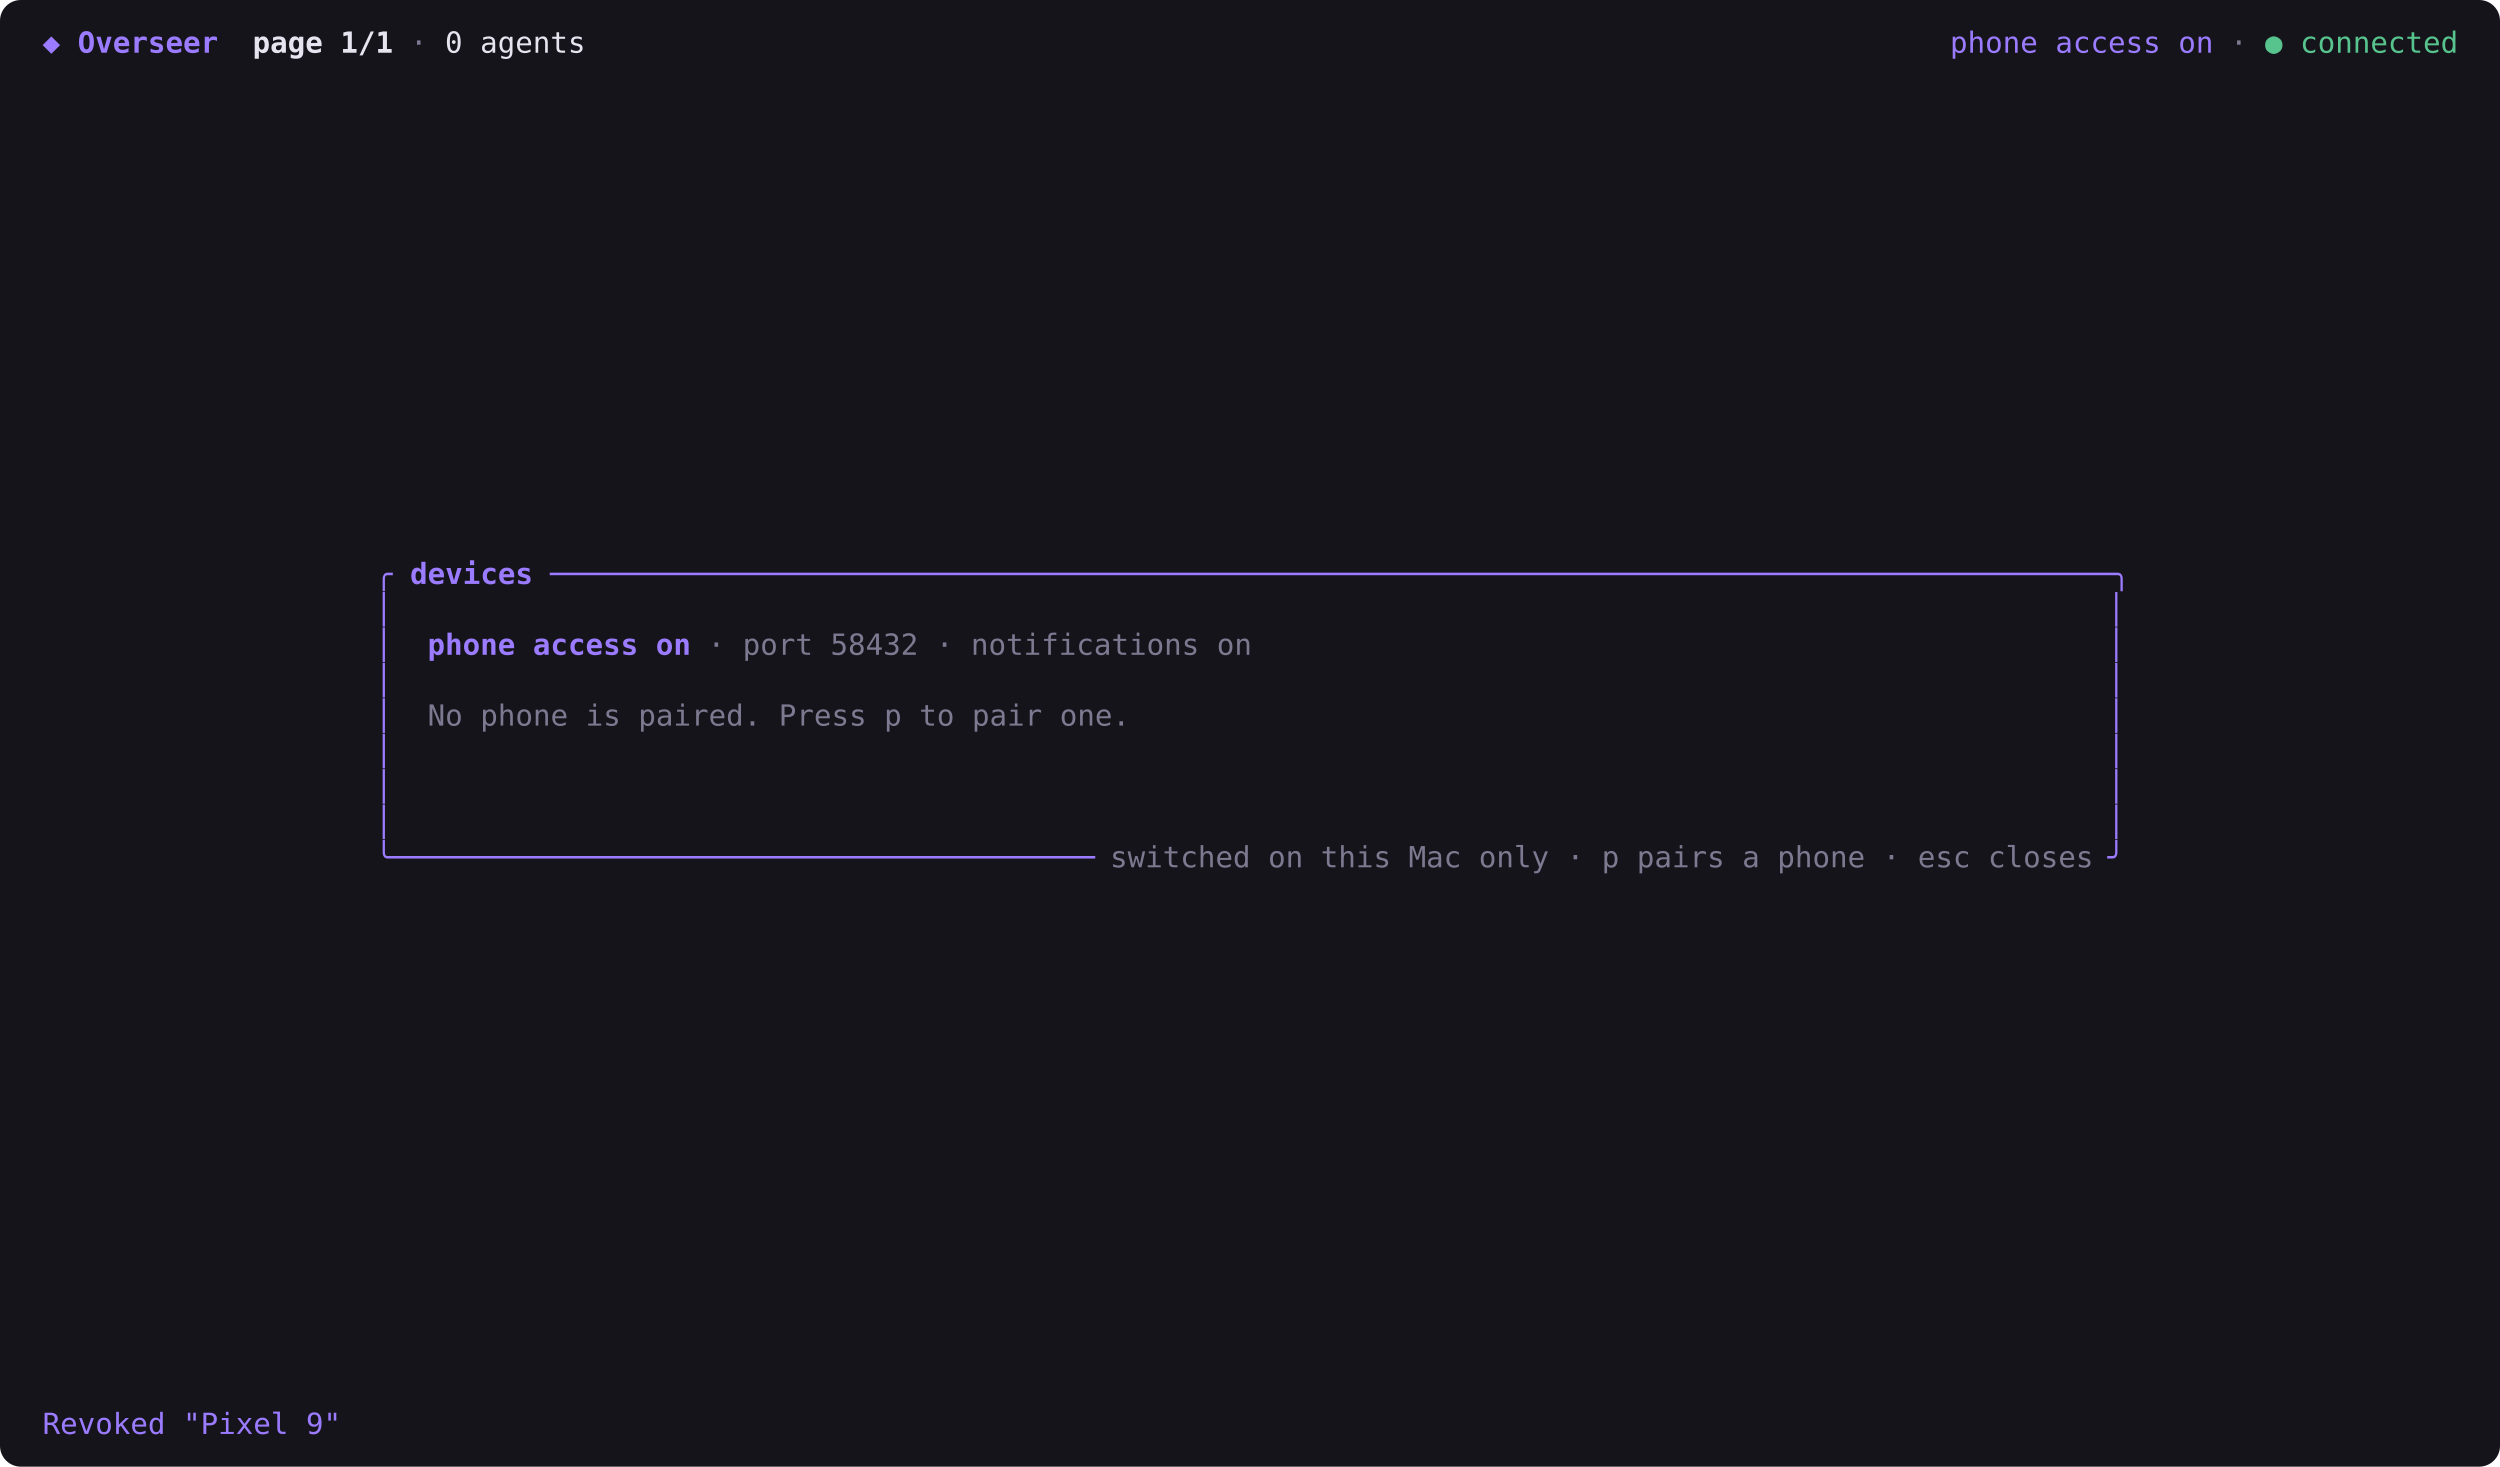
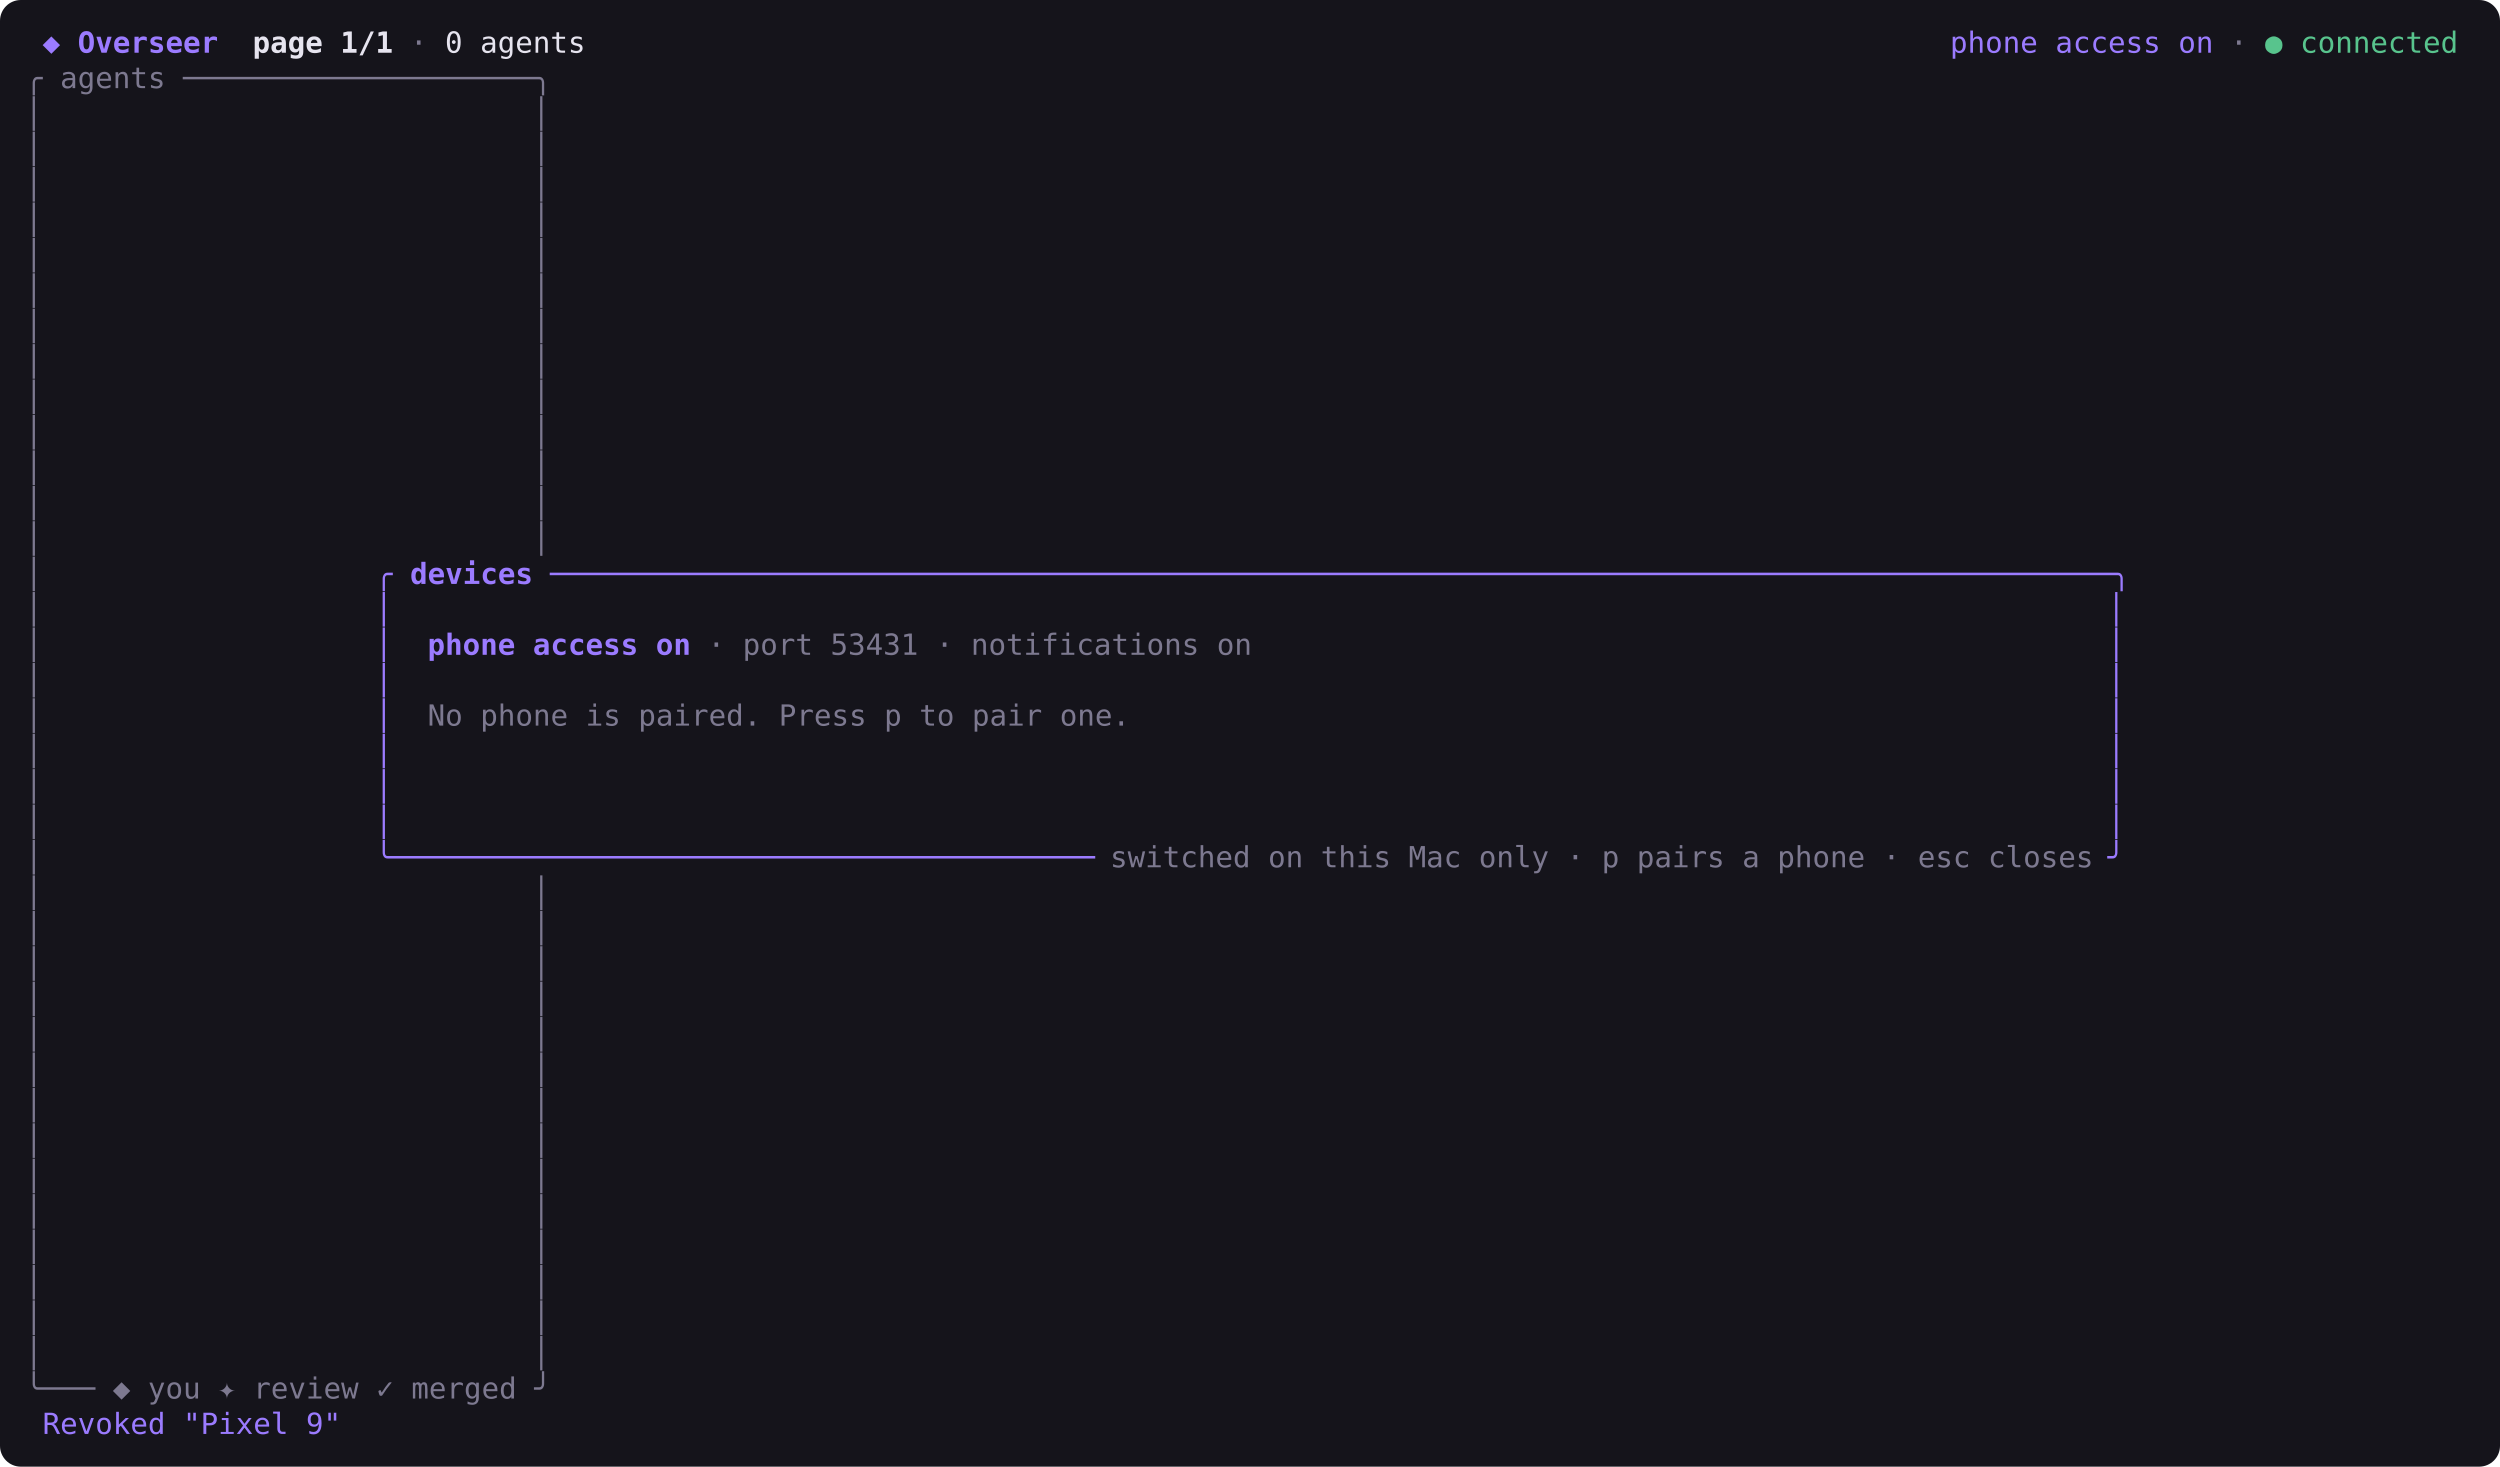
<svg xmlns="http://www.w3.org/2000/svg" width="1200" height="704" viewBox="0 0 1200 704">
  <rect width="100%" height="100%" rx="10" fill="#15141b" />
  <g font-family="ui-monospace, SFMono-Regular, Menlo, monospace" font-size="14">
    <text x="12.0" y="25.3" textLength="100.8" lengthAdjust="spacingAndGlyphs" fill="#9b7bff" font-weight="700" xml:space="preserve"> ◆ Overseer </text>
    <text x="112.8" y="25.3" textLength="84.0" lengthAdjust="spacingAndGlyphs" fill="#e6e4ef" font-weight="700" xml:space="preserve"> page 1/1 </text>
    <text x="196.8" y="25.3" textLength="16.8" lengthAdjust="spacingAndGlyphs" fill="#7d7990" xml:space="preserve">· </text>
    <text x="213.6" y="25.3" textLength="722.4" lengthAdjust="spacingAndGlyphs" fill="#e6e4ef" xml:space="preserve">0 agents                                                                              </text>
    <text x="936.0" y="25.3" textLength="126.0" lengthAdjust="spacingAndGlyphs" fill="#9b7bff" xml:space="preserve">phone access on</text>
    <text x="1062.0" y="25.3" textLength="25.2" lengthAdjust="spacingAndGlyphs" fill="#7d7990" xml:space="preserve"> · </text>
    <text x="1087.2" y="25.3" textLength="100.8" lengthAdjust="spacingAndGlyphs" fill="#58c48d" xml:space="preserve">● connected </text>
+     <text x="12.0" y="42.3" textLength="252.0" lengthAdjust="spacingAndGlyphs" fill="#7d7990" xml:space="preserve">╭ agents ────────────────────╮</text>
+     <text x="12.0" y="59.3" textLength="8.4" lengthAdjust="spacingAndGlyphs" fill="#7d7990" xml:space="preserve">│</text>
+     <text x="255.6" y="59.3" textLength="8.4" lengthAdjust="spacingAndGlyphs" fill="#7d7990" xml:space="preserve">│</text>
+     <text x="12.0" y="76.3" textLength="8.4" lengthAdjust="spacingAndGlyphs" fill="#7d7990" xml:space="preserve">│</text>
+     <text x="255.6" y="76.3" textLength="8.4" lengthAdjust="spacingAndGlyphs" fill="#7d7990" xml:space="preserve">│</text>
+     <text x="12.0" y="93.3" textLength="8.4" lengthAdjust="spacingAndGlyphs" fill="#7d7990" xml:space="preserve">│</text>
+     <text x="255.6" y="93.3" textLength="8.4" lengthAdjust="spacingAndGlyphs" fill="#7d7990" xml:space="preserve">│</text>
+     <text x="12.0" y="110.3" textLength="8.4" lengthAdjust="spacingAndGlyphs" fill="#7d7990" xml:space="preserve">│</text>
+     <text x="255.6" y="110.3" textLength="8.4" lengthAdjust="spacingAndGlyphs" fill="#7d7990" xml:space="preserve">│</text>
+     <text x="12.0" y="127.3" textLength="8.4" lengthAdjust="spacingAndGlyphs" fill="#7d7990" xml:space="preserve">│</text>
+     <text x="255.6" y="127.3" textLength="8.4" lengthAdjust="spacingAndGlyphs" fill="#7d7990" xml:space="preserve">│</text>
+     <text x="12.0" y="144.3" textLength="8.4" lengthAdjust="spacingAndGlyphs" fill="#7d7990" xml:space="preserve">│</text>
+     <text x="255.6" y="144.3" textLength="8.4" lengthAdjust="spacingAndGlyphs" fill="#7d7990" xml:space="preserve">│</text>
+     <text x="12.0" y="161.3" textLength="8.4" lengthAdjust="spacingAndGlyphs" fill="#7d7990" xml:space="preserve">│</text>
+     <text x="255.6" y="161.3" textLength="8.4" lengthAdjust="spacingAndGlyphs" fill="#7d7990" xml:space="preserve">│</text>
+     <text x="12.0" y="178.3" textLength="8.4" lengthAdjust="spacingAndGlyphs" fill="#7d7990" xml:space="preserve">│</text>
+     <text x="255.6" y="178.3" textLength="8.4" lengthAdjust="spacingAndGlyphs" fill="#7d7990" xml:space="preserve">│</text>
+     <text x="12.0" y="195.3" textLength="8.4" lengthAdjust="spacingAndGlyphs" fill="#7d7990" xml:space="preserve">│</text>
+     <text x="255.6" y="195.3" textLength="8.4" lengthAdjust="spacingAndGlyphs" fill="#7d7990" xml:space="preserve">│</text>
+     <text x="12.0" y="212.3" textLength="8.4" lengthAdjust="spacingAndGlyphs" fill="#7d7990" xml:space="preserve">│</text>
+     <text x="255.6" y="212.3" textLength="8.4" lengthAdjust="spacingAndGlyphs" fill="#7d7990" xml:space="preserve">│</text>
+     <text x="12.0" y="229.3" textLength="8.4" lengthAdjust="spacingAndGlyphs" fill="#7d7990" xml:space="preserve">│</text>
+     <text x="255.6" y="229.3" textLength="8.4" lengthAdjust="spacingAndGlyphs" fill="#7d7990" xml:space="preserve">│</text>
+     <text x="12.0" y="246.3" textLength="8.4" lengthAdjust="spacingAndGlyphs" fill="#7d7990" xml:space="preserve">│</text>
+     <text x="255.6" y="246.3" textLength="8.4" lengthAdjust="spacingAndGlyphs" fill="#7d7990" xml:space="preserve">│</text>
+     <text x="12.0" y="263.3" textLength="8.4" lengthAdjust="spacingAndGlyphs" fill="#7d7990" xml:space="preserve">│</text>
+     <text x="255.6" y="263.3" textLength="8.4" lengthAdjust="spacingAndGlyphs" fill="#7d7990" xml:space="preserve">│</text>
+     <text x="12.0" y="280.3" textLength="8.4" lengthAdjust="spacingAndGlyphs" fill="#7d7990" xml:space="preserve">│</text>
    <text x="180.0" y="280.3" textLength="8.4" lengthAdjust="spacingAndGlyphs" fill="#9b7bff" xml:space="preserve">╭</text>
    <text x="188.4" y="280.3" textLength="75.6" lengthAdjust="spacingAndGlyphs" fill="#9b7bff" font-weight="700" xml:space="preserve"> devices </text>
    <text x="264.0" y="280.3" textLength="756.0" lengthAdjust="spacingAndGlyphs" fill="#9b7bff" xml:space="preserve">─────────────────────────────────────────────────────────────────────────────────────────╮</text>
+     <text x="12.0" y="297.3" textLength="8.4" lengthAdjust="spacingAndGlyphs" fill="#7d7990" xml:space="preserve">│</text>
    <text x="180.0" y="297.3" textLength="8.4" lengthAdjust="spacingAndGlyphs" fill="#9b7bff" xml:space="preserve">│</text>
    <text x="1011.6" y="297.3" textLength="8.4" lengthAdjust="spacingAndGlyphs" fill="#9b7bff" xml:space="preserve">│</text>
+     <text x="12.0" y="314.3" textLength="8.4" lengthAdjust="spacingAndGlyphs" fill="#7d7990" xml:space="preserve">│</text>
    <text x="180.0" y="314.3" textLength="8.4" lengthAdjust="spacingAndGlyphs" fill="#9b7bff" xml:space="preserve">│</text>
    <text x="205.2" y="314.3" textLength="126.0" lengthAdjust="spacingAndGlyphs" fill="#9b7bff" font-weight="700" xml:space="preserve">phone access on</text>
-     <text x="331.2" y="314.3" textLength="268.8" lengthAdjust="spacingAndGlyphs" fill="#7d7990" xml:space="preserve"> · port 58432 · notifications on</text>
+     <text x="331.2" y="314.3" textLength="268.8" lengthAdjust="spacingAndGlyphs" fill="#7d7990" xml:space="preserve"> · port 53431 · notifications on</text>
    <text x="1011.6" y="314.3" textLength="8.4" lengthAdjust="spacingAndGlyphs" fill="#9b7bff" xml:space="preserve">│</text>
+     <text x="12.0" y="331.3" textLength="8.4" lengthAdjust="spacingAndGlyphs" fill="#7d7990" xml:space="preserve">│</text>
    <text x="180.0" y="331.3" textLength="8.4" lengthAdjust="spacingAndGlyphs" fill="#9b7bff" xml:space="preserve">│</text>
    <text x="1011.6" y="331.3" textLength="8.4" lengthAdjust="spacingAndGlyphs" fill="#9b7bff" xml:space="preserve">│</text>
+     <text x="12.0" y="348.3" textLength="8.4" lengthAdjust="spacingAndGlyphs" fill="#7d7990" xml:space="preserve">│</text>
    <text x="180.0" y="348.3" textLength="8.4" lengthAdjust="spacingAndGlyphs" fill="#9b7bff" xml:space="preserve">│</text>
    <text x="188.4" y="348.3" textLength="352.8" lengthAdjust="spacingAndGlyphs" fill="#7d7990" xml:space="preserve">  No phone is paired. Press p to pair one.</text>
    <text x="1011.6" y="348.3" textLength="8.4" lengthAdjust="spacingAndGlyphs" fill="#9b7bff" xml:space="preserve">│</text>
+     <text x="12.0" y="365.3" textLength="8.4" lengthAdjust="spacingAndGlyphs" fill="#7d7990" xml:space="preserve">│</text>
    <text x="180.0" y="365.3" textLength="8.4" lengthAdjust="spacingAndGlyphs" fill="#9b7bff" xml:space="preserve">│</text>
    <text x="1011.6" y="365.3" textLength="8.4" lengthAdjust="spacingAndGlyphs" fill="#9b7bff" xml:space="preserve">│</text>
+     <text x="12.0" y="382.3" textLength="8.4" lengthAdjust="spacingAndGlyphs" fill="#7d7990" xml:space="preserve">│</text>
    <text x="180.0" y="382.3" textLength="8.4" lengthAdjust="spacingAndGlyphs" fill="#9b7bff" xml:space="preserve">│</text>
    <text x="1011.6" y="382.3" textLength="8.4" lengthAdjust="spacingAndGlyphs" fill="#9b7bff" xml:space="preserve">│</text>
+     <text x="12.0" y="399.3" textLength="8.4" lengthAdjust="spacingAndGlyphs" fill="#7d7990" xml:space="preserve">│</text>
    <text x="180.0" y="399.3" textLength="8.4" lengthAdjust="spacingAndGlyphs" fill="#9b7bff" xml:space="preserve">│</text>
    <text x="1011.6" y="399.3" textLength="8.4" lengthAdjust="spacingAndGlyphs" fill="#9b7bff" xml:space="preserve">│</text>
+     <text x="12.0" y="416.3" textLength="8.4" lengthAdjust="spacingAndGlyphs" fill="#7d7990" xml:space="preserve">│</text>
    <text x="180.0" y="416.3" textLength="344.4" lengthAdjust="spacingAndGlyphs" fill="#9b7bff" xml:space="preserve">╰────────────────────────────────────────</text>
    <text x="524.4" y="416.3" textLength="487.2" lengthAdjust="spacingAndGlyphs" fill="#7d7990" xml:space="preserve"> switched on this Mac only · p pairs a phone · esc closes </text>
    <text x="1011.6" y="416.3" textLength="8.4" lengthAdjust="spacingAndGlyphs" fill="#9b7bff" xml:space="preserve">╯</text>
+     <text x="12.0" y="433.3" textLength="8.4" lengthAdjust="spacingAndGlyphs" fill="#7d7990" xml:space="preserve">│</text>
+     <text x="255.6" y="433.3" textLength="8.4" lengthAdjust="spacingAndGlyphs" fill="#7d7990" xml:space="preserve">│</text>
+     <text x="12.0" y="450.3" textLength="8.4" lengthAdjust="spacingAndGlyphs" fill="#7d7990" xml:space="preserve">│</text>
+     <text x="255.6" y="450.3" textLength="8.4" lengthAdjust="spacingAndGlyphs" fill="#7d7990" xml:space="preserve">│</text>
+     <text x="12.0" y="467.3" textLength="8.4" lengthAdjust="spacingAndGlyphs" fill="#7d7990" xml:space="preserve">│</text>
+     <text x="255.6" y="467.3" textLength="8.4" lengthAdjust="spacingAndGlyphs" fill="#7d7990" xml:space="preserve">│</text>
+     <text x="12.0" y="484.3" textLength="8.4" lengthAdjust="spacingAndGlyphs" fill="#7d7990" xml:space="preserve">│</text>
+     <text x="255.6" y="484.3" textLength="8.4" lengthAdjust="spacingAndGlyphs" fill="#7d7990" xml:space="preserve">│</text>
+     <text x="12.0" y="501.3" textLength="8.4" lengthAdjust="spacingAndGlyphs" fill="#7d7990" xml:space="preserve">│</text>
+     <text x="255.6" y="501.3" textLength="8.4" lengthAdjust="spacingAndGlyphs" fill="#7d7990" xml:space="preserve">│</text>
+     <text x="12.0" y="518.3" textLength="8.4" lengthAdjust="spacingAndGlyphs" fill="#7d7990" xml:space="preserve">│</text>
+     <text x="255.6" y="518.3" textLength="8.4" lengthAdjust="spacingAndGlyphs" fill="#7d7990" xml:space="preserve">│</text>
+     <text x="12.0" y="535.3" textLength="8.4" lengthAdjust="spacingAndGlyphs" fill="#7d7990" xml:space="preserve">│</text>
+     <text x="255.6" y="535.3" textLength="8.4" lengthAdjust="spacingAndGlyphs" fill="#7d7990" xml:space="preserve">│</text>
+     <text x="12.0" y="552.3" textLength="8.4" lengthAdjust="spacingAndGlyphs" fill="#7d7990" xml:space="preserve">│</text>
+     <text x="255.6" y="552.3" textLength="8.4" lengthAdjust="spacingAndGlyphs" fill="#7d7990" xml:space="preserve">│</text>
+     <text x="12.0" y="569.3" textLength="8.4" lengthAdjust="spacingAndGlyphs" fill="#7d7990" xml:space="preserve">│</text>
+     <text x="255.6" y="569.3" textLength="8.4" lengthAdjust="spacingAndGlyphs" fill="#7d7990" xml:space="preserve">│</text>
+     <text x="12.0" y="586.3" textLength="8.4" lengthAdjust="spacingAndGlyphs" fill="#7d7990" xml:space="preserve">│</text>
+     <text x="255.6" y="586.3" textLength="8.4" lengthAdjust="spacingAndGlyphs" fill="#7d7990" xml:space="preserve">│</text>
+     <text x="12.0" y="603.3" textLength="8.4" lengthAdjust="spacingAndGlyphs" fill="#7d7990" xml:space="preserve">│</text>
+     <text x="255.6" y="603.3" textLength="8.4" lengthAdjust="spacingAndGlyphs" fill="#7d7990" xml:space="preserve">│</text>
+     <text x="12.0" y="620.3" textLength="8.4" lengthAdjust="spacingAndGlyphs" fill="#7d7990" xml:space="preserve">│</text>
+     <text x="255.6" y="620.3" textLength="8.4" lengthAdjust="spacingAndGlyphs" fill="#7d7990" xml:space="preserve">│</text>
+     <text x="12.0" y="637.3" textLength="8.4" lengthAdjust="spacingAndGlyphs" fill="#7d7990" xml:space="preserve">│</text>
+     <text x="255.6" y="637.3" textLength="8.4" lengthAdjust="spacingAndGlyphs" fill="#7d7990" xml:space="preserve">│</text>
+     <text x="12.0" y="654.3" textLength="8.4" lengthAdjust="spacingAndGlyphs" fill="#7d7990" xml:space="preserve">│</text>
+     <text x="255.6" y="654.3" textLength="8.4" lengthAdjust="spacingAndGlyphs" fill="#7d7990" xml:space="preserve">│</text>
+     <text x="12.0" y="671.3" textLength="252.0" lengthAdjust="spacingAndGlyphs" fill="#7d7990" xml:space="preserve">╰─── ◆ you ✦ review ✓ merged ╯</text>
    <text x="12.0" y="688.3" textLength="151.2" lengthAdjust="spacingAndGlyphs" fill="#9b7bff" xml:space="preserve"> Revoked "Pixel 9"</text>
  </g>
</svg>
